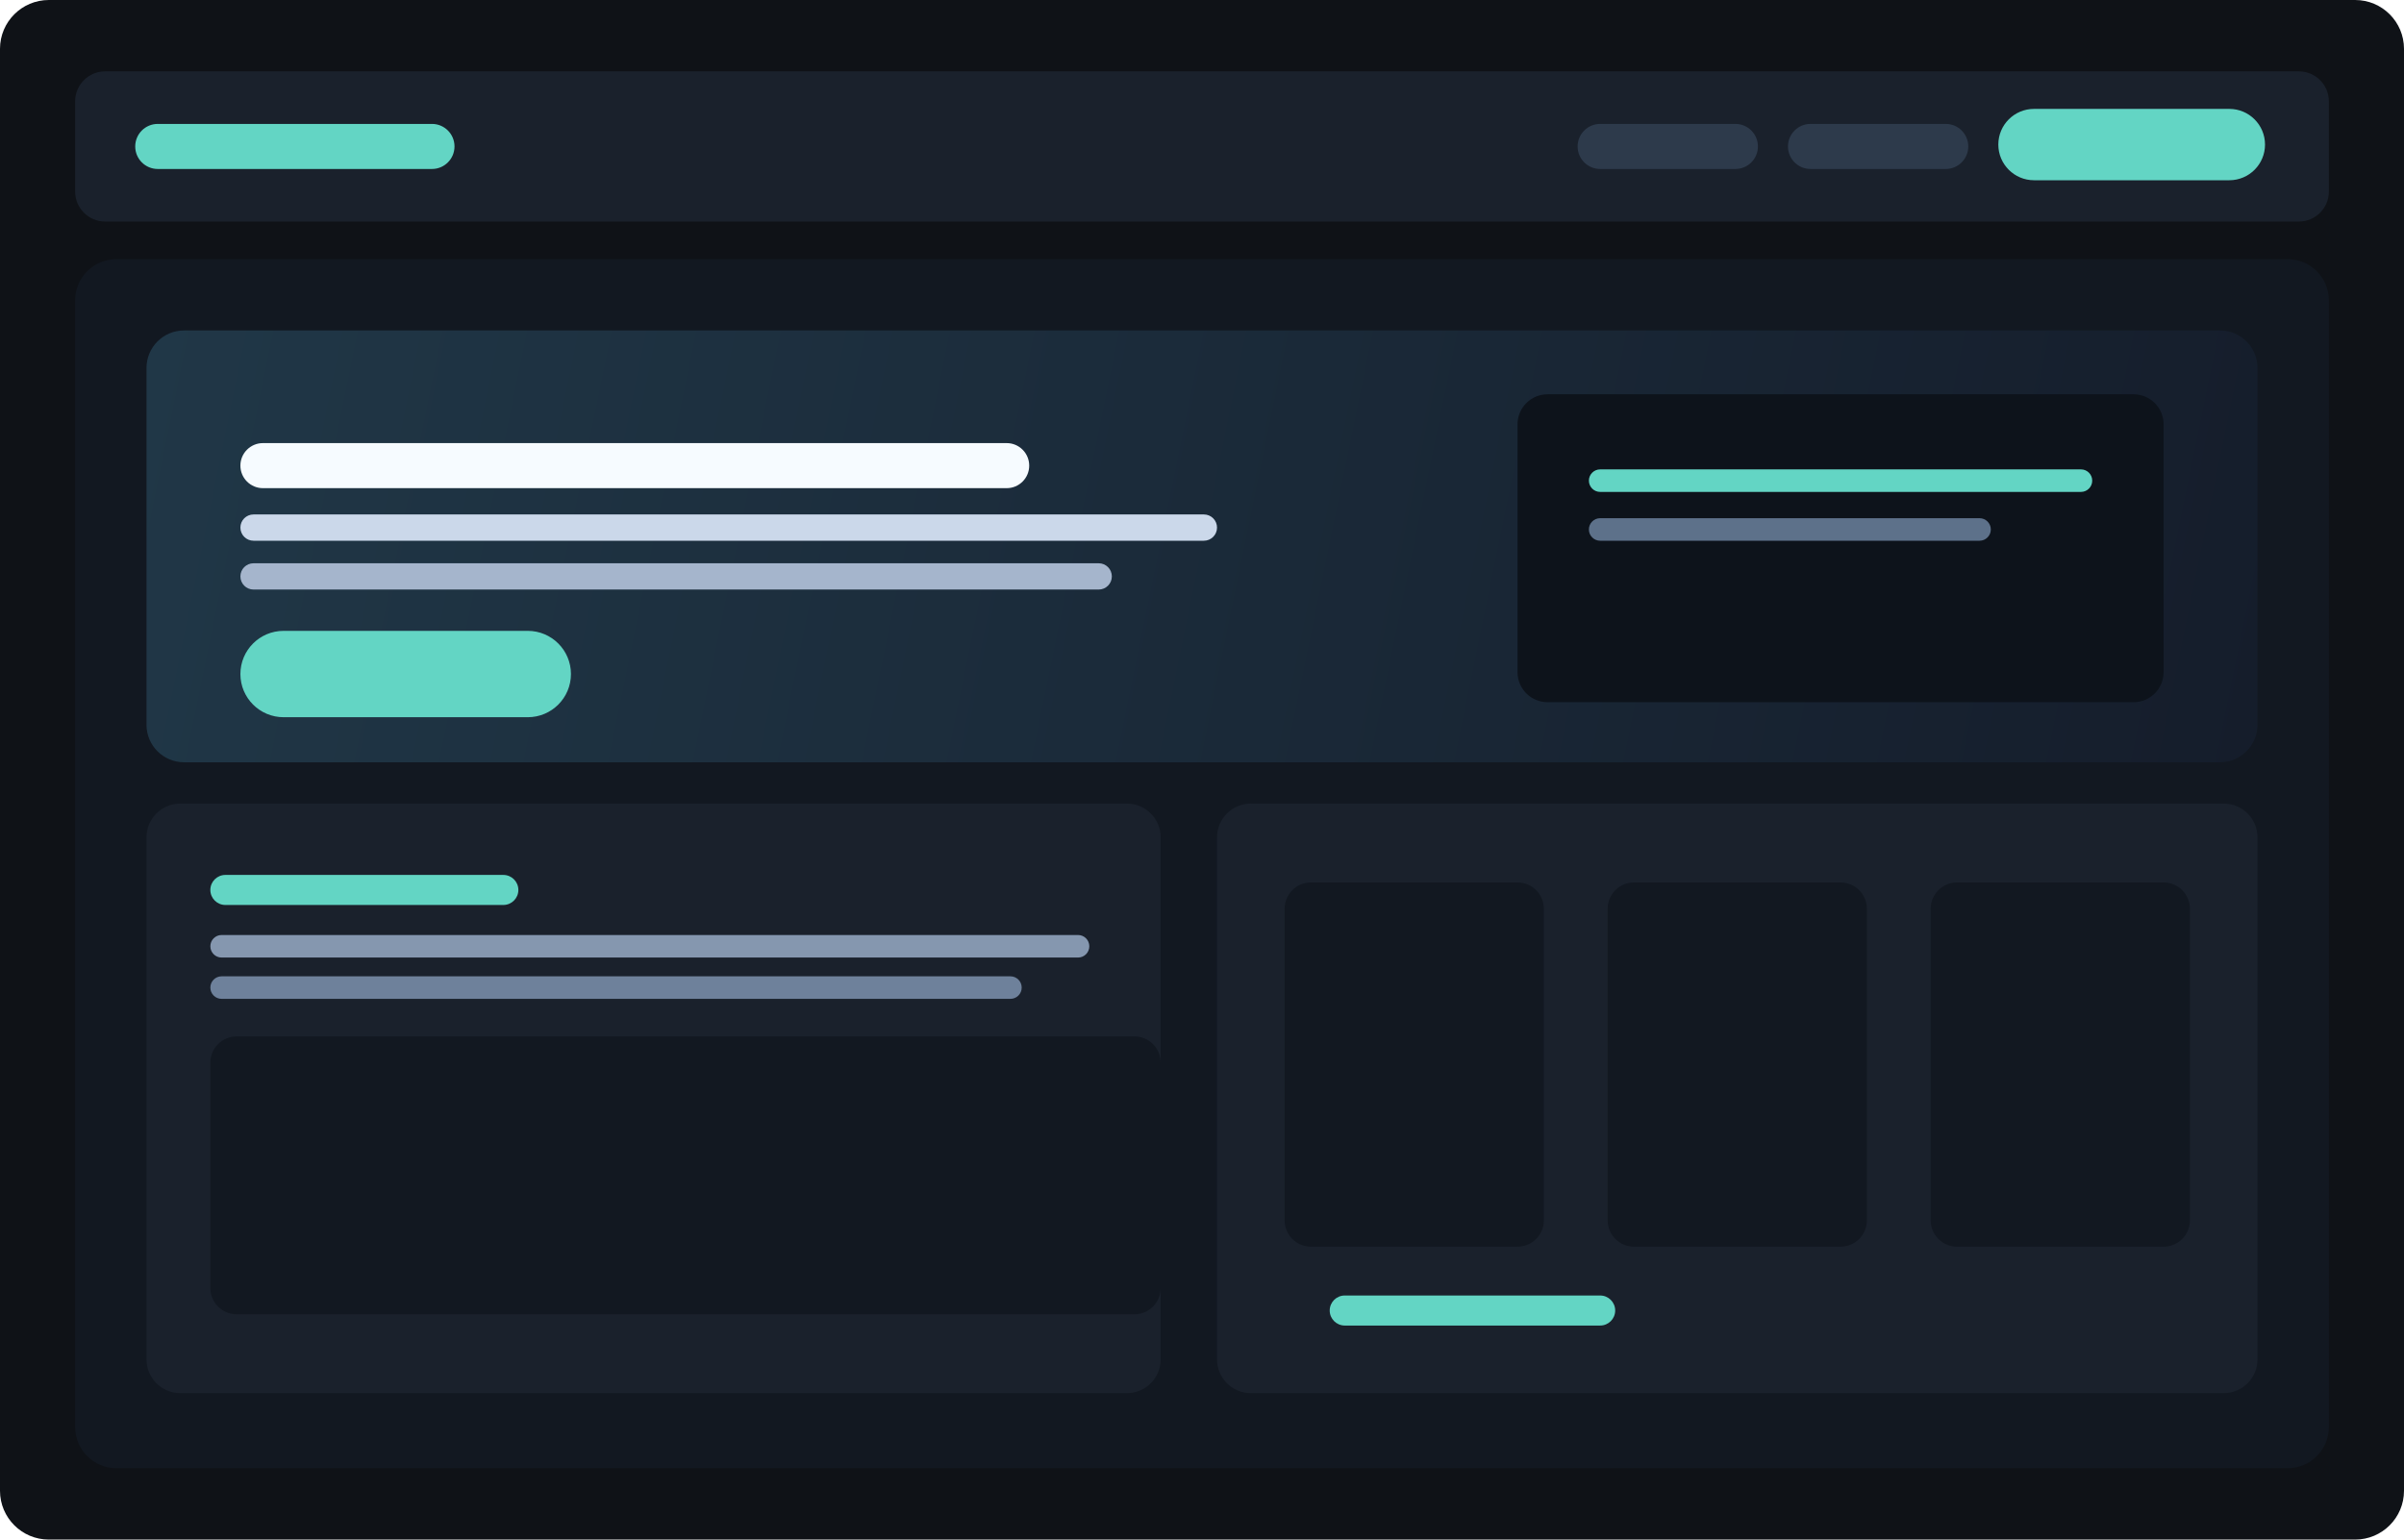
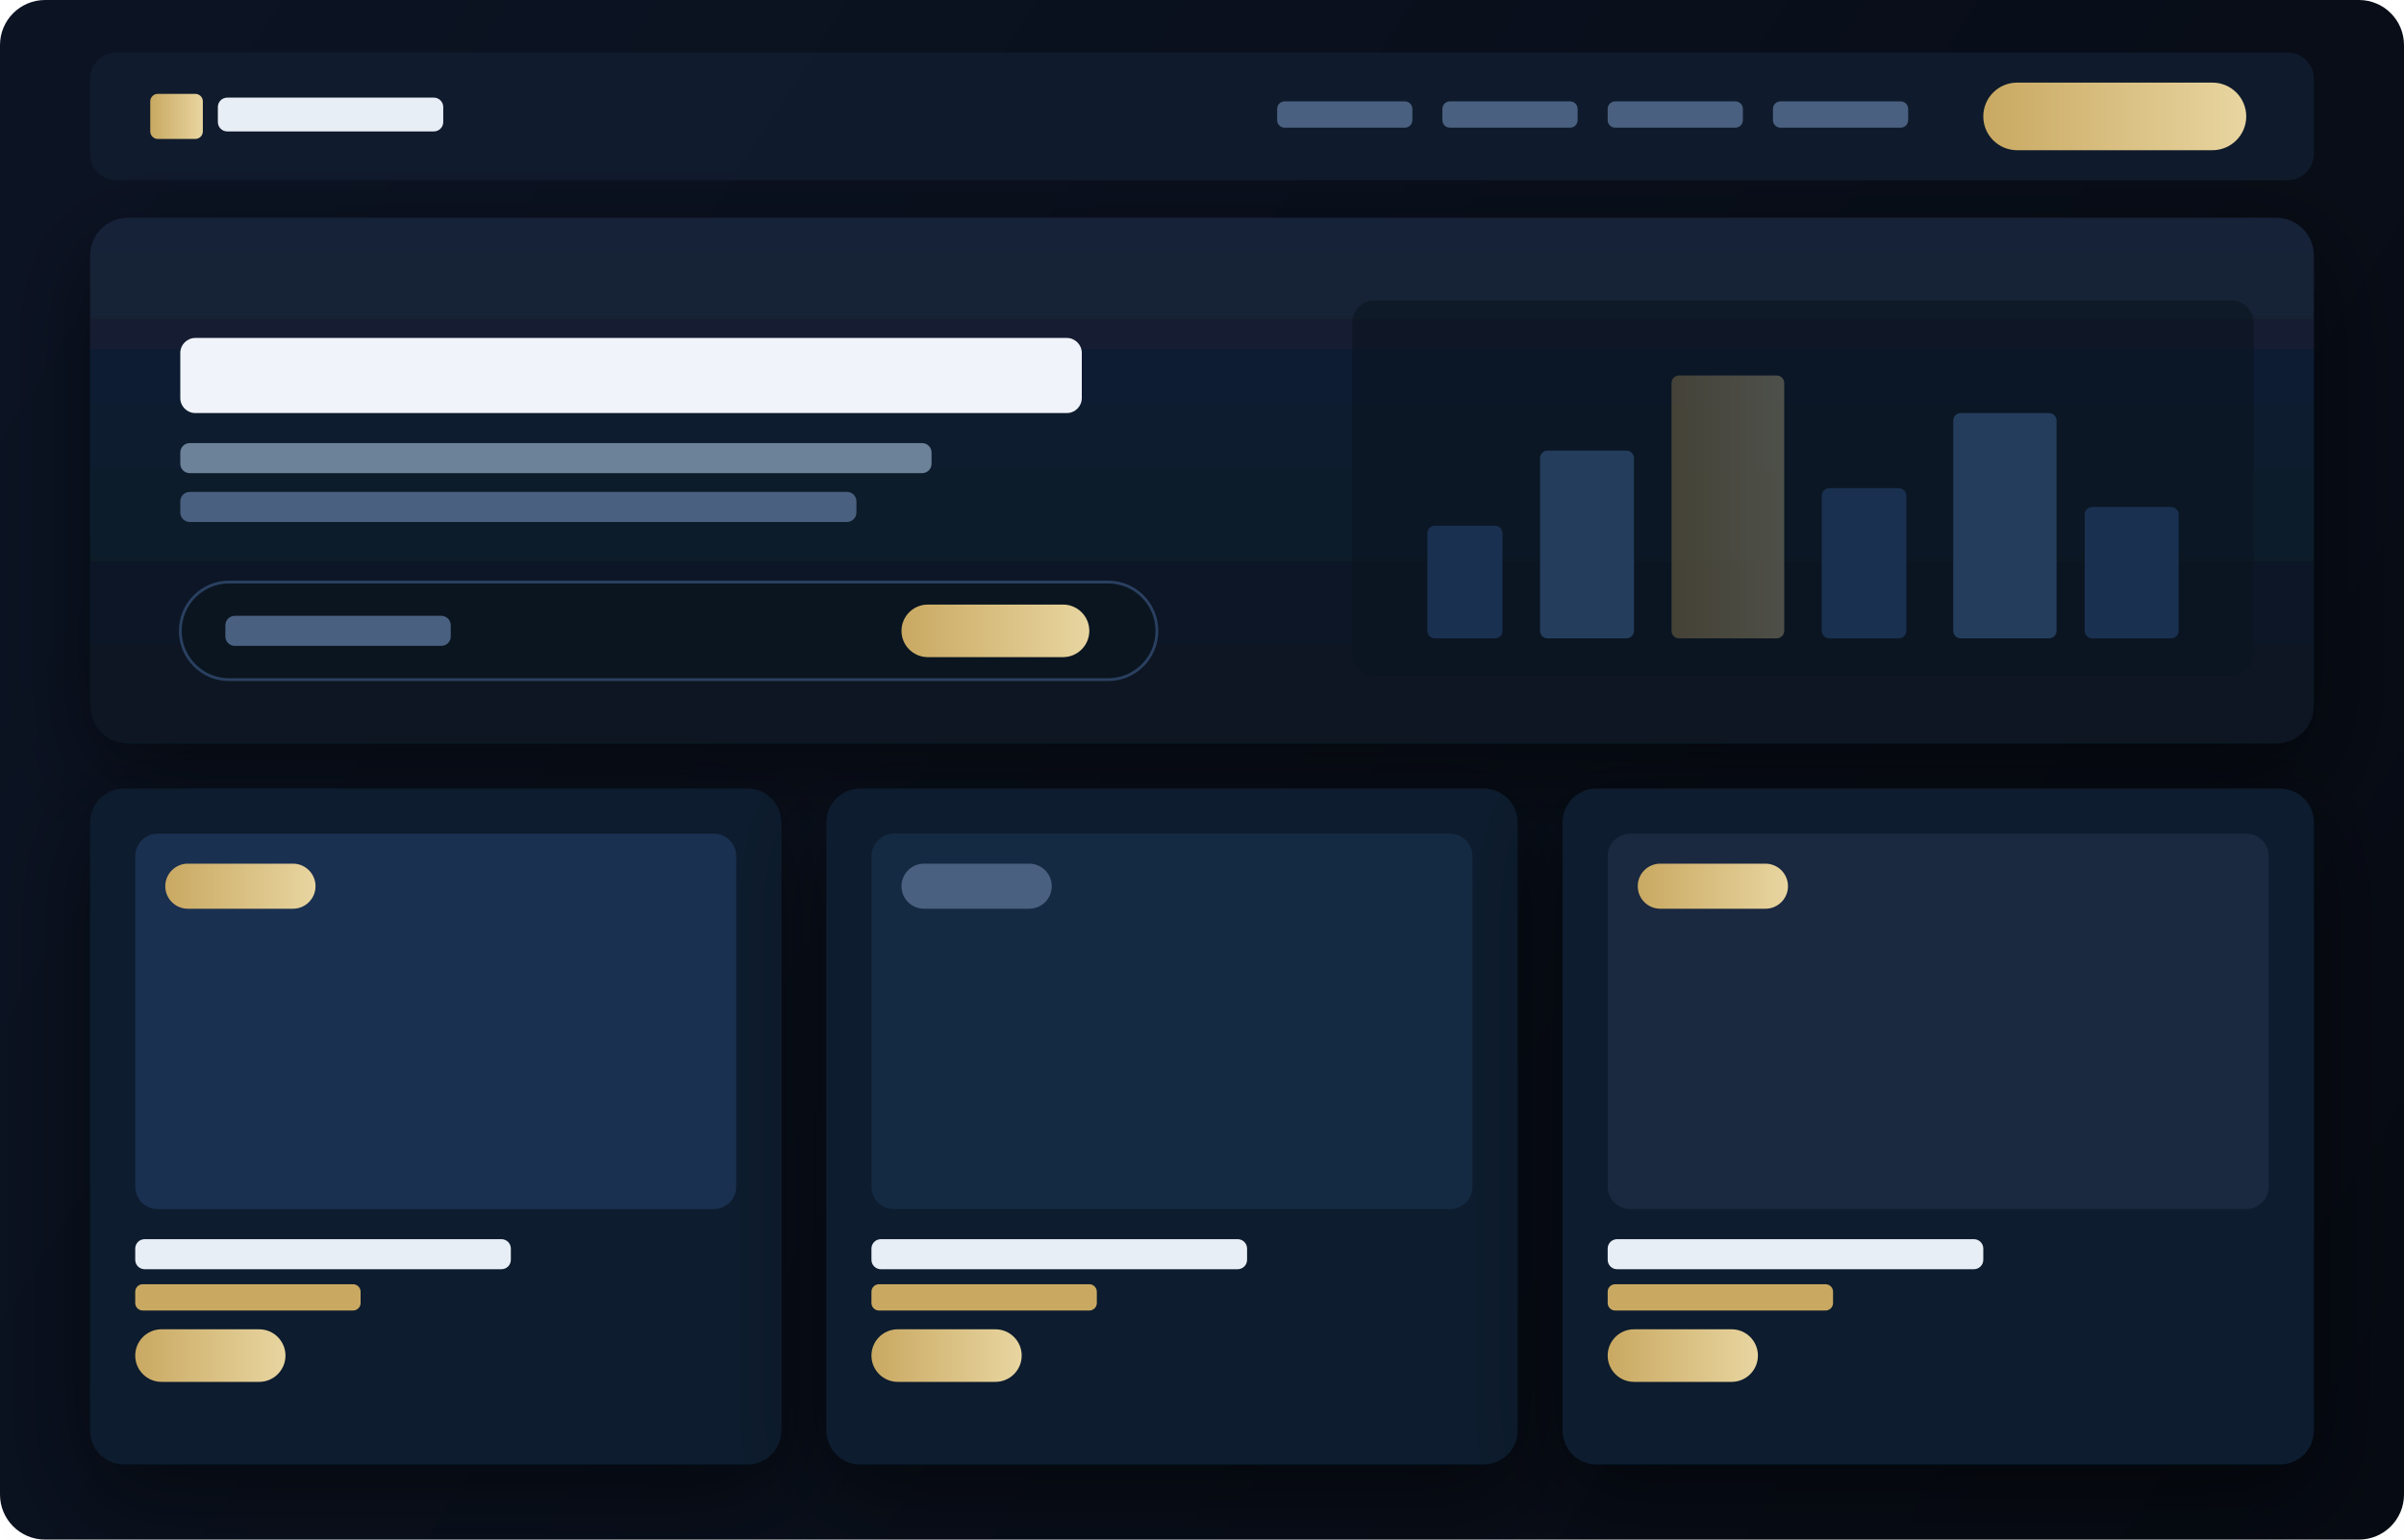
<svg xmlns="http://www.w3.org/2000/svg" width="1280" height="820" viewBox="0 0 1280 820" fill="none">
-   <rect width="1280" height="820" rx="26" fill="#0F1217" />
-   <rect x="40" y="38" width="1200" height="80" rx="16" fill="#1A212C" />
-   <rect x="72" y="66" width="170" height="24" rx="12" fill="#63D5C4" />
-   <rect x="840" y="66" width="96" height="24" rx="12" fill="#2D3A4B" />
-   <rect x="952" y="66" width="96" height="24" rx="12" fill="#2D3A4B" />
-   <rect x="1064" y="58" width="142" height="38" rx="19" fill="#63D5C4" />
-   <rect x="40" y="138" width="1200" height="644" rx="22" fill="#121821" />
-   <rect x="78" y="176" width="1124" height="230" rx="20" fill="url(#paint0_linear)" />
-   <rect x="128" y="236" width="420" height="24" rx="12" fill="#F6FBFF" />
-   <rect x="128" y="274" width="520" height="14" rx="7" fill="#CBD8EA" />
-   <rect x="128" y="300" width="464" height="14" rx="7" fill="#A5B5CC" />
-   <rect x="128" y="336" width="176" height="46" rx="23" fill="#63D5C4" />
-   <rect x="808" y="210" width="344" height="164" rx="16" fill="#0D131B" />
-   <rect x="846" y="250" width="268" height="12" rx="6" fill="#63D5C4" />
-   <rect x="846" y="276" width="214" height="12" rx="6" fill="#5D718A" />
-   <rect x="78" y="428" width="540" height="314" rx="18" fill="#1A212C" />
-   <rect x="112" y="466" width="164" height="16" rx="8" fill="#63D5C4" />
-   <rect x="112" y="498" width="468" height="12" rx="6" fill="#8597AF" />
-   <rect x="112" y="520" width="432" height="12" rx="6" fill="#6E819B" />
-   <rect x="112" y="552" width="506" height="148" rx="14" fill="#121821" />
-   <rect x="648" y="428" width="554" height="314" rx="18" fill="#1A212C" />
-   <rect x="684" y="470" width="138" height="194" rx="14" fill="#121821" />
-   <rect x="856" y="470" width="138" height="194" rx="14" fill="#121821" />
-   <rect x="1028" y="470" width="138" height="194" rx="14" fill="#121821" />
-   <rect x="708" y="690" width="152" height="16" rx="8" fill="#63D5C4" />
  <defs>
-     <linearGradient id="paint0_linear" x1="78" y1="176" x2="1202" y2="406" gradientUnits="userSpaceOnUse">
-       <stop stop-color="#203747" />
-       <stop offset="1" stop-color="#151D2B" />
+     <linearGradient id="bg" x1="0" y1="0" x2="1280" y2="820" gradientUnits="userSpaceOnUse">
+       <stop stop-color="#0C1424" />
+       <stop offset="1" stop-color="#060A12" />
    </linearGradient>
+     <linearGradient id="gold" x1="0" y1="0" x2="1" y2="0">
+       <stop stop-color="#C9A962" />
+       <stop offset="1" stop-color="#E8D5A0" />
+     </linearGradient>
+     <linearGradient id="hero" x1="0" y1="0" x2="0" y2="1">
+       <stop stop-color="#142238" />
+       <stop offset="1" stop-color="#0A1520" />
+     </linearGradient>
+     <filter id="shadow" x="-15%" y="-15%" width="130%" height="130%">
+       <feDropShadow dx="0" dy="16" stdDeviation="24" flood-color="#000" flood-opacity="0.5" />
+     </filter>
  </defs>
+   <rect width="1280" height="820" rx="24" fill="url(#bg)" />
+   <rect x="48" y="28" width="1184" height="68" rx="14" fill="#101C2E" fill-opacity="0.95" />
+   <rect x="80" y="50" width="28" height="24" rx="4" fill="url(#gold)" />
+   <rect x="116" y="52" width="120" height="18" rx="5" fill="#E8EEF5" />
+   <rect x="680" y="54" width="72" height="14" rx="4" fill="#4A6080" />
+   <rect x="768" y="54" width="72" height="14" rx="4" fill="#4A6080" />
+   <rect x="856" y="54" width="72" height="14" rx="4" fill="#4A6080" />
+   <rect x="944" y="54" width="72" height="14" rx="4" fill="#4A6080" />
+   <rect x="1056" y="44" width="140" height="36" rx="18" fill="url(#gold)" />
+   <rect x="48" y="116" width="1184" height="280" rx="20" fill="url(#hero)" filter="url(#shadow)" />
+   <rect x="96" y="180" width="480" height="40" rx="8" fill="#F0F4FA" />
+   <rect x="96" y="236" width="400" height="16" rx="5" fill="#6B8299" />
+   <rect x="96" y="262" width="360" height="16" rx="5" fill="#4A6080" />
+   <rect x="96" y="310" width="520" height="52" rx="26" fill="#0A1520" stroke="#2A4060" stroke-width="1.5" />
+   <rect x="120" y="328" width="120" height="16" rx="5" fill="#4A6080" />
+   <rect x="480" y="322" width="100" height="28" rx="14" fill="url(#gold)" />
+   <rect x="720" y="160" width="480" height="200" rx="12" fill="#0A1520" fill-opacity="0.6" />
+   <rect x="760" y="280" width="40" height="60" rx="4" fill="#1A3050" />
+   <rect x="820" y="240" width="50" height="100" rx="4" fill="#243D5C" />
+   <rect x="890" y="200" width="60" height="140" rx="4" fill="url(#gold)" fill-opacity="0.3" />
+   <rect x="970" y="260" width="45" height="80" rx="4" fill="#1A3050" />
+   <rect x="1040" y="220" width="55" height="120" rx="4" fill="#243D5C" />
+   <rect x="1110" y="270" width="50" height="70" rx="4" fill="#1A3050" />
+   <rect x="48" y="420" width="368" height="360" rx="18" fill="#101C2E" filter="url(#shadow)" />
+   <rect x="72" y="444" width="320" height="200" rx="12" fill="#1A3050" />
+   <rect x="88" y="460" width="80" height="24" rx="12" fill="url(#gold)" />
+   <rect x="72" y="660" width="200" height="16" rx="5" fill="#E8EEF5" />
+   <rect x="72" y="684" width="120" height="14" rx="4" fill="#C9A962" />
+   <rect x="72" y="708" width="80" height="28" rx="14" fill="url(#gold)" />
+   <rect x="440" y="420" width="368" height="360" rx="18" fill="#101C2E" filter="url(#shadow)" />
+   <rect x="464" y="444" width="320" height="200" rx="12" fill="#142A42" />
+   <rect x="480" y="460" width="80" height="24" rx="12" fill="#4A6080" />
+   <rect x="464" y="660" width="200" height="16" rx="5" fill="#E8EEF5" />
+   <rect x="464" y="684" width="120" height="14" rx="4" fill="#C9A962" />
+   <rect x="464" y="708" width="80" height="28" rx="14" fill="url(#gold)" />
+   <rect x="832" y="420" width="400" height="360" rx="18" fill="#101C2E" filter="url(#shadow)" />
+   <rect x="856" y="444" width="352" height="200" rx="12" fill="#1A2840" />
+   <rect x="872" y="460" width="80" height="24" rx="12" fill="url(#gold)" />
+   <rect x="856" y="660" width="200" height="16" rx="5" fill="#E8EEF5" />
+   <rect x="856" y="684" width="120" height="14" rx="4" fill="#C9A962" />
+   <rect x="856" y="708" width="80" height="28" rx="14" fill="url(#gold)" />
</svg>
